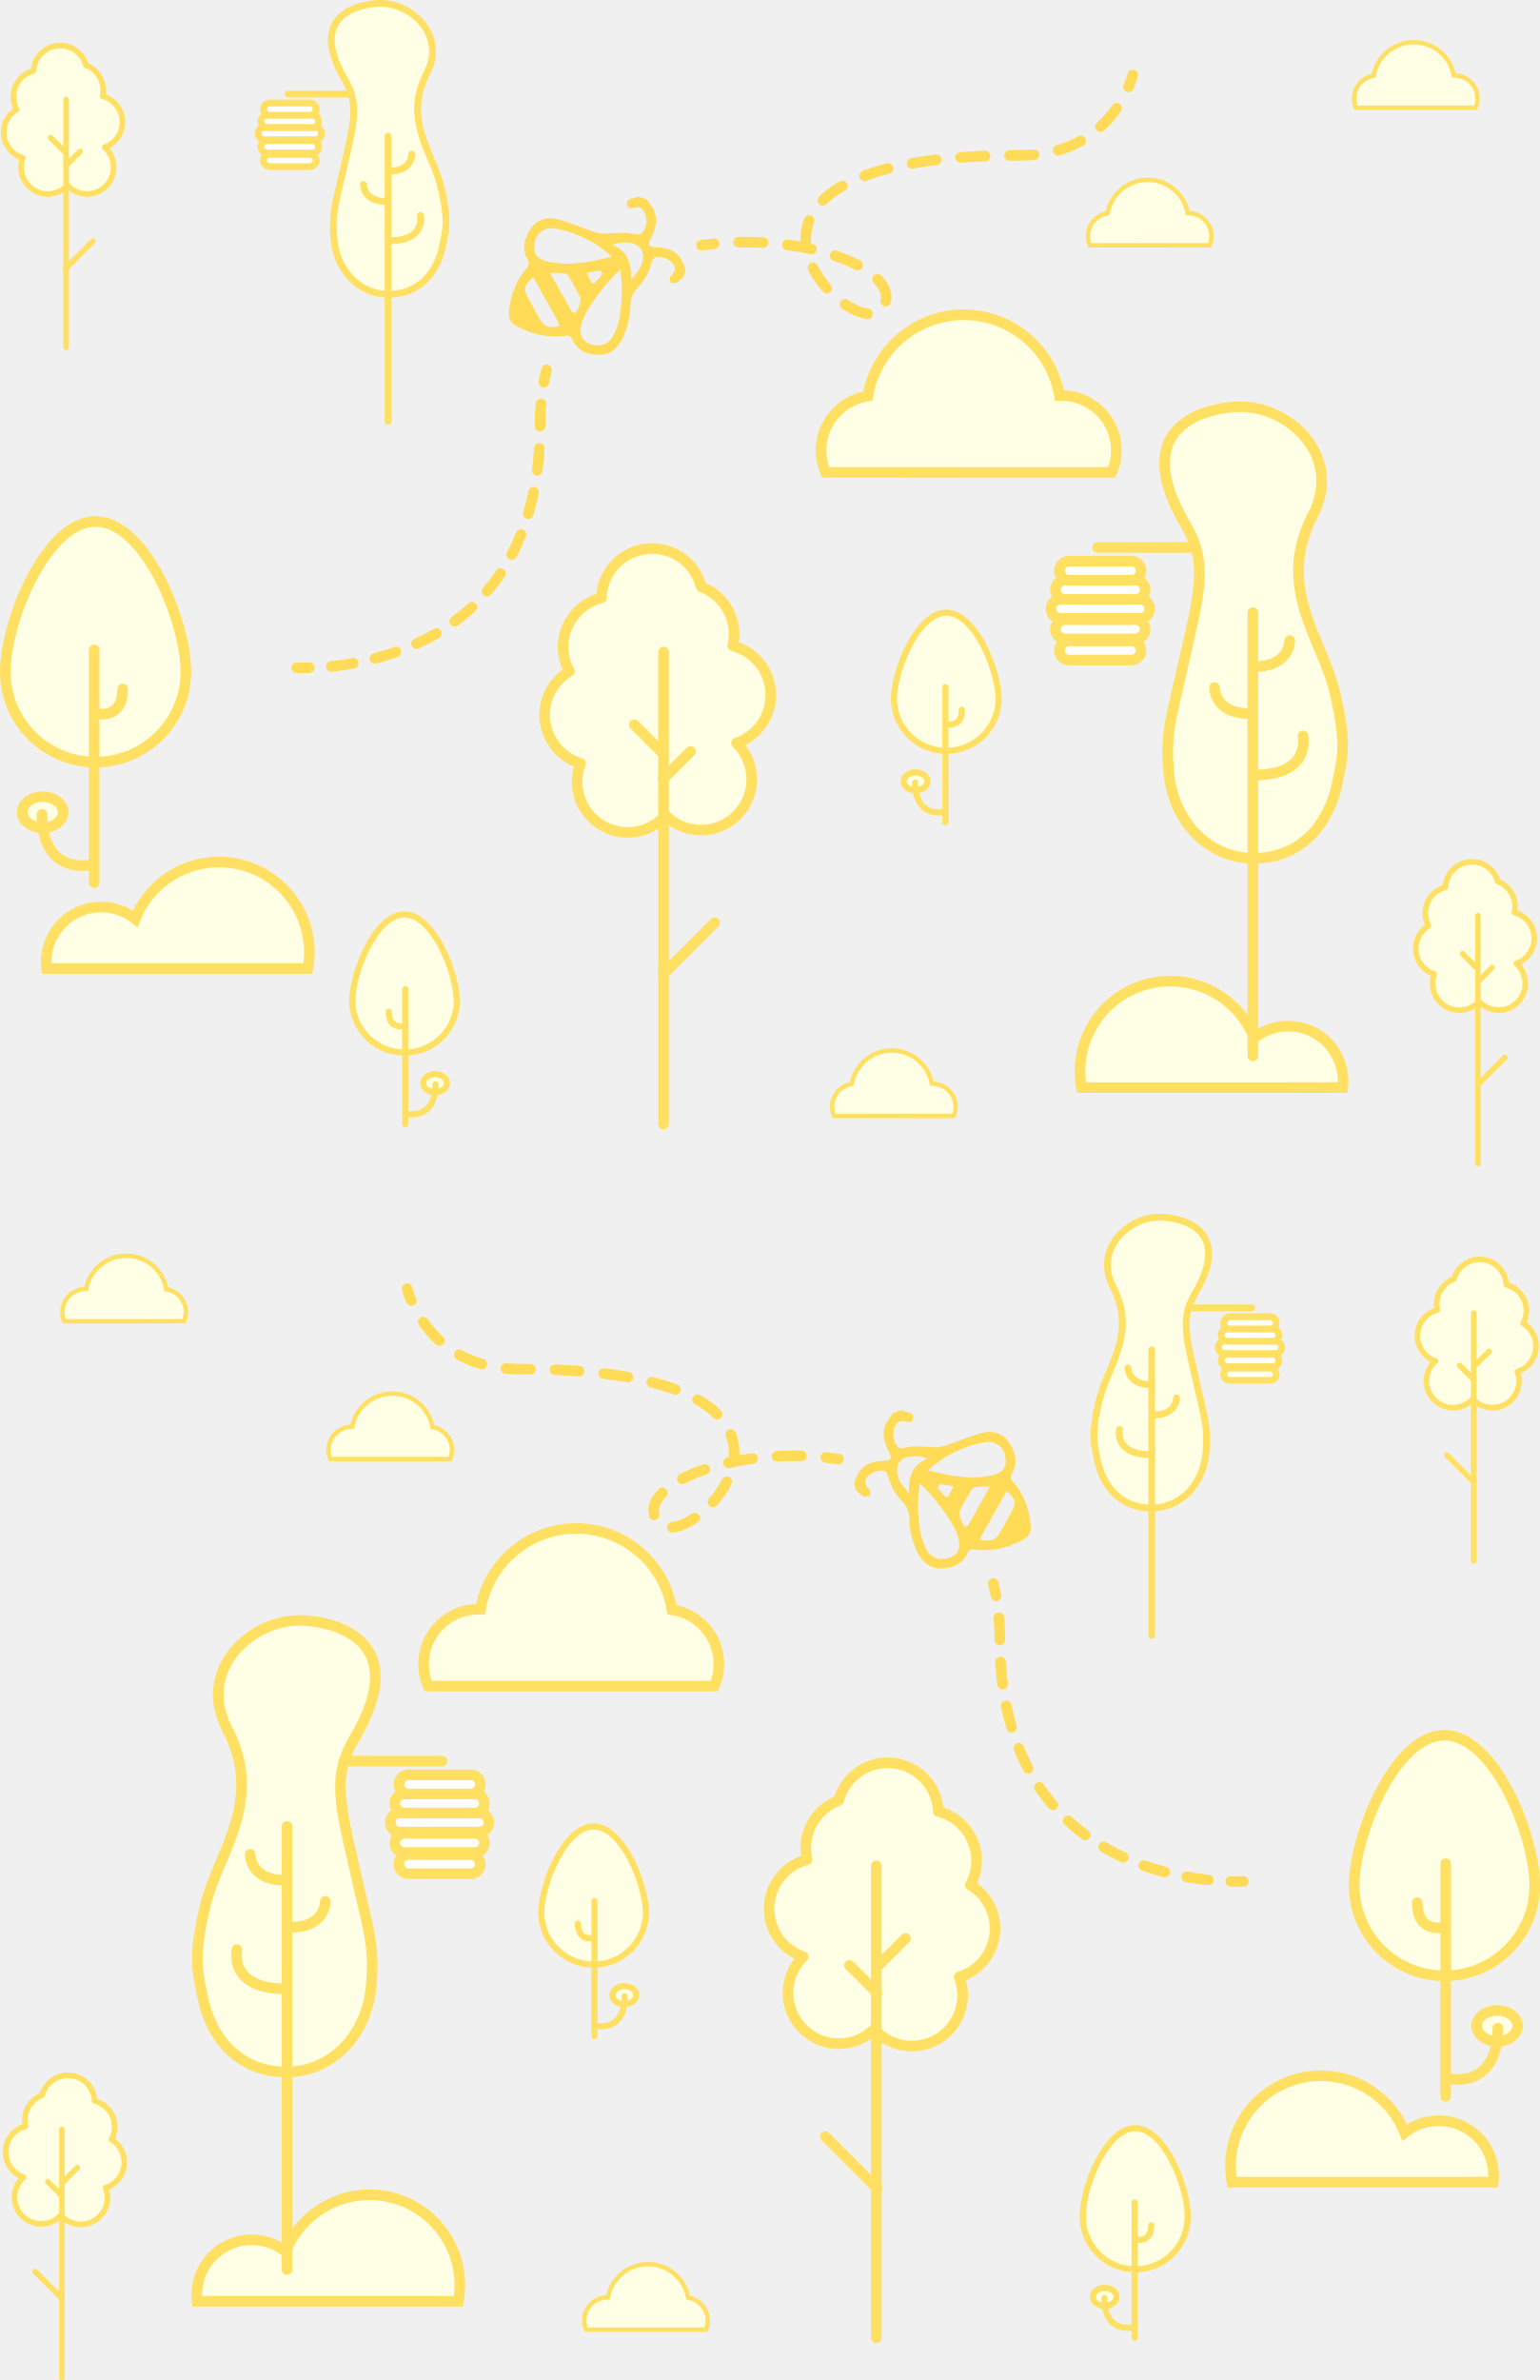
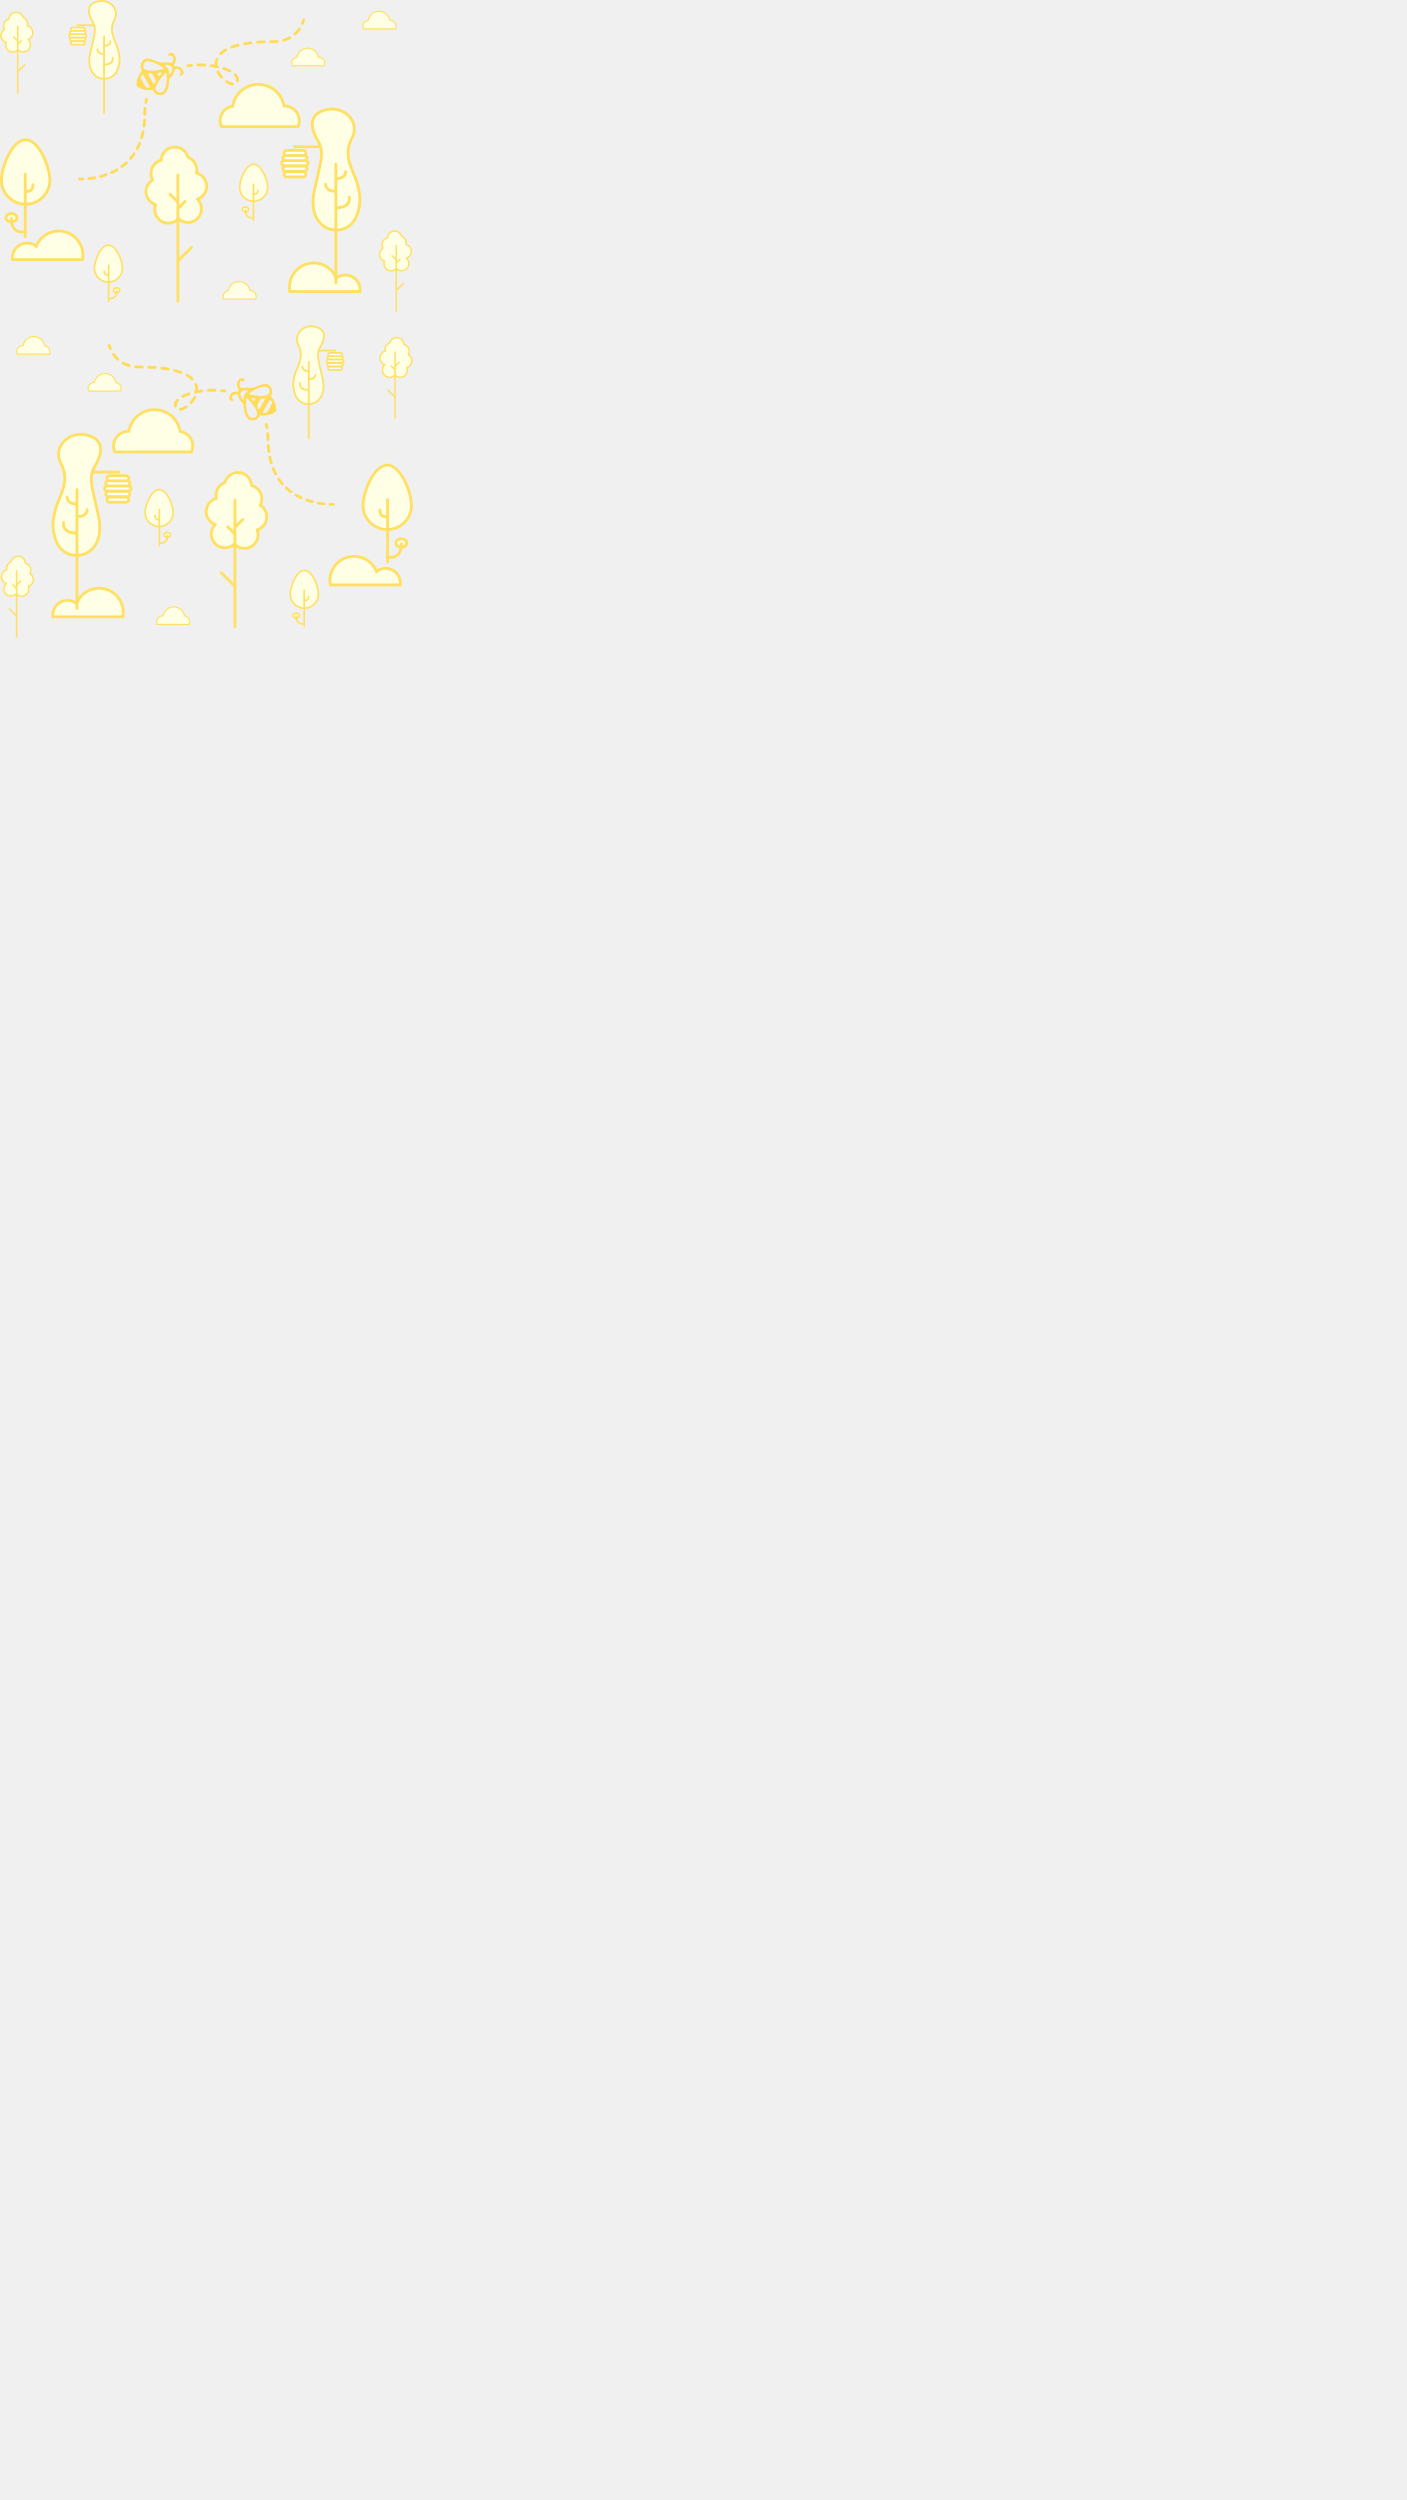
- <svg xmlns="http://www.w3.org/2000/svg" id="Layer_1" data-name="Layer 1" width="364.59" height="563.4" viewBox="0 0 364.59 563.4">
+ <svg xmlns="http://www.w3.org/2000/svg" version="1.1" id="Layer_1" x="0px" y="0px" viewBox="0 0 1242 2208" style="enable-background:new 0 0 1242 2208;" xml:space="preserve">
  <defs>
    <style>
      .cls-1, .cls-10, .cls-12, .cls-15, .cls-2, .cls-3, .cls-8 {
        fill: none;
      }

      .cls-1, .cls-2, .cls-3 {
        stroke: #ffdb58;
      }

      .cls-1, .cls-10, .cls-11, .cls-12, .cls-13, .cls-14, .cls-15, .cls-16, .cls-2, .cls-3, .cls-7, .cls-8, .cls-9 {
        stroke-linecap: round;
        stroke-linejoin: round;
      }

      .cls-1, .cls-13, .cls-2, .cls-3, .cls-5, .cls-7, .cls-8 {
        stroke-width: 2.51px;
      }

      .cls-2 {
        stroke-dasharray: 5.8 5.8 5.8 5.8 5.8 5.8;
      }

      .cls-3 {
        stroke-dasharray: 5.24 5.24 5.24 5.24 5.24 5.24;
      }

      .cls-4 {
        fill: #ffdb58;
      }

      .cls-11, .cls-14, .cls-5, .cls-6, .cls-7, .cls-9 {
        fill: #ffffe5;
      }

      .cls-10, .cls-11, .cls-12, .cls-13, .cls-14, .cls-15, .cls-16, .cls-5, .cls-6, .cls-7, .cls-8, .cls-9 {
        stroke: #ffe063;
      }

      .cls-5, .cls-6 {
        stroke-miterlimit: 10;
      }

      .cls-6 {
        stroke-width: 1.05px;
      }

      .cls-10, .cls-9 {
        stroke-width: 1.45px;
      }

      .cls-11, .cls-12 {
        stroke-width: 1.32px;
      }

      .cls-13, .cls-16 {
        fill: #fff;
      }

      .cls-14, .cls-15, .cls-16 {
        stroke-width: 1.61px;
      }
    </style>
  </defs>
  <g id="Bee">
    <g>
      <path class="cls-1" d="M364.69,80.3q1.49-.22,3-.38" transform="translate(-198.61 -22.23)" />
      <path class="cls-2" d="M373.46,79.56c19.63-.45,37.38,7,34.71,14.52a3.55,3.55,0,0,1-1.35,1.83" transform="translate(-198.61 -22.23)" />
      <path class="cls-2" d="M404,96.48C392.05,95.22,365.12,59,440.24,59c14.27,0,21.19-8,24.3-13.6" transform="translate(-198.61 -22.23)" />
      <path class="cls-1" d="M465.81,42.8a19.83,19.83,0,0,0,1-2.83" transform="translate(-198.61 -22.23)" />
    </g>
    <g>
      <path class="cls-1" d="M268.86,180.28s1.1.07,3,0" transform="translate(-198.61 -22.23)" />
      <path class="cls-3" d="M277.09,180c9.13-1,24-4.33,35.08-15.83" transform="translate(-198.61 -22.23)" />
      <path class="cls-3" d="M313.93,162.19c7.32-8.55,12.56-21.11,12.56-39.54a55.45,55.45,0,0,1,.47-7.36" transform="translate(-198.61 -22.23)" />
      <path class="cls-1" d="M327.38,112.69q.29-1.51.66-2.93" transform="translate(-198.61 -22.23)" />
    </g>
    <g id="_5DqBM2.tif" data-name="5DqBM2.tif">
      <path class="cls-4" d="M360.52,87.65a8.1,8.1,0,0,1-1.64,1.48c-.43.22-1.09,0-1.64-.05,0-.5-.13-1.18.14-1.46.89-.93,1.51-1.79.58-3a4.64,4.64,0,0,0-4-1.51A1.48,1.48,0,0,0,353,84a13.59,13.59,0,0,1-3.75,6.71,5.57,5.57,0,0,0-1.36,3.71,20,20,0,0,1-1.87,7.91c-1.16,2.21-2.76,3.81-5.35,3.87-2.83.07-5.32-.84-6.56-3.63-.49-1.1-1.18-.89-2-.8a18.49,18.49,0,0,1-11.23-2.38,2.94,2.94,0,0,1-1.74-3.11,17.58,17.58,0,0,1,4.08-10.49c.56-.66.92-1.12.34-2.09-1.52-2.54-.79-5.06.71-7.32a5.52,5.52,0,0,1,6.16-2.28c2.83.68,5.52,1.89,8.29,2.82a8.18,8.18,0,0,0,2.88.63c2.66-.14,5.29-.55,7.93.22a1.56,1.56,0,0,0,1.29-.59,4.58,4.58,0,0,0,.37-4.67,1.85,1.85,0,0,0-2.15-1.18c-.79.13-1.77.58-2-.61s.89-1.46,1.83-1.67a6.31,6.31,0,0,0,.75-.27l2,.56c2.79,3.19,3,5.59,1,9.47-.7,1.33-.35,1.89,1.21,1.94,4.13.13,5.94,1.49,7.11,5.34ZM343.44,83a25.58,25.58,0,0,0-8-5.11A23.57,23.57,0,0,0,330,76.33a4,4,0,0,0-4.83,3.57c-.4,2.44.54,3.71,3.47,4.33C333.67,85.28,338.54,84.17,343.44,83Zm2,3.06a45.84,45.84,0,0,0-7.9,9.9,13.92,13.92,0,0,0-1.21,2.8c-.9,3,.46,5,3.6,5.19a3.84,3.84,0,0,0,3.74-2,15,15,0,0,0,1.9-6.62A32.5,32.5,0,0,0,345.46,86.07Zm-20.58,1.8c-2.26,2-2.41,2.76-1.12,5.08l2.58,4.65c1,1.82,1.92,2.25,3.95,2,.83-.09.92-.42.57-1C328.89,95,326.89,91.45,324.89,87.87Zm3.94-1.06C330.64,90.06,332.28,93,334,96a.85.85,0,0,0,.77.29c.72-.36,1.58-3.07,1.2-3.77-.87-1.62-1.76-3.23-2.68-4.81a1.49,1.49,0,0,0-.89-.72C331.31,86.82,330.24,86.85,328.82,86.81ZM348,88.38c2.72-2.64,3.52-5.38,2.34-7.19-1-1.55-3.73-2.09-6.79-1C347.31,81.67,348.13,84.61,348,88.38Zm-6.75-1.22c-.2-.32-.41-.9-.56-.89-1.05.1-2.1.32-3.14.51.35.78.67,1.58,1.09,2.32a.83.83,0,0,0,.78.14C340,88.62,340.56,87.93,341.23,87.16Z" transform="translate(-198.61 -22.23)" />
    </g>
  </g>
  <path class="cls-5" d="M271.51,251.5a21.38,21.38,0,0,0-40.89-11.76A13,13,0,0,0,209.55,250a13.15,13.15,0,0,0,.09,1.5Z" transform="translate(-198.61 -22.23)" />
  <path class="cls-5" d="M454.67,279.69a21.38,21.38,0,0,1,40.89-11.76,13,13,0,0,1,21.06,10.25,13.15,13.15,0,0,1-.09,1.5Z" transform="translate(-198.61 -22.23)" />
  <path class="cls-5" d="M461.84,134.06a13,13,0,0,0-12-18.21h-.38a23,23,0,0,0-45.36.14,13,13,0,0,0-10,18.06Z" transform="translate(-198.61 -22.23)" />
  <path class="cls-6" d="M485,80.31a5.46,5.46,0,0,0-5-7.63h-.16a9.66,9.66,0,0,0-19,.06,5.46,5.46,0,0,0-4.18,7.56Z" transform="translate(-198.61 -22.23)" />
  <path class="cls-6" d="M424.42,286.41a5.46,5.46,0,0,0-5-7.63h-.16a9.66,9.66,0,0,0-19,.06,5.46,5.46,0,0,0-4.18,7.56Z" transform="translate(-198.61 -22.23)" />
  <path class="cls-6" d="M548,47.73a5.46,5.46,0,0,0-5-7.63h-.16a9.66,9.66,0,0,0-19,.06,5.46,5.46,0,0,0-4.18,7.56Z" transform="translate(-198.61 -22.23)" />
  <g>
    <path class="cls-7" d="M199.86,181.26c0-11.81,9.57-35.58,21.38-35.58s21.38,23.77,21.38,35.58a21.38,21.38,0,0,1-42.76,0Z" transform="translate(-198.61 -22.23)" />
    <ellipse class="cls-7" cx="10.11" cy="192.27" rx="4.84" ry="3.67" />
    <path class="cls-8" d="M220.91,231.2V176.08m.65,15.1s6.09,1.43,6.09-5.85M208.55,215c0,14.37,11.25,12,11.25,12" transform="translate(-198.61 -22.23)" />
  </g>
  <g>
    <path class="cls-9" d="M410.25,187.91c0-6.85,5.55-20.65,12.41-20.65s12.41,13.79,12.41,20.65a12.41,12.41,0,0,1-24.81,0Z" transform="translate(-198.61 -22.23)" />
    <ellipse class="cls-9" cx="216.77" cy="184.97" rx="2.81" ry="2.13" />
    <path class="cls-10" d="M422.46,216.9v-32m.37,8.76s3.54.83,3.54-3.4m-11.08,17.22c0,8.34,6.53,7,6.53,7" transform="translate(-198.61 -22.23)" />
  </g>
  <g>
    <path class="cls-9" d="M306.77,259.35c0-6.85-5.55-20.65-12.41-20.65S282,252.5,282,259.35a12.41,12.41,0,0,0,24.81,0Z" transform="translate(-198.61 -22.23)" />
    <ellipse class="cls-9" cx="103.02" cy="256.41" rx="2.81" ry="2.13" />
    <path class="cls-10" d="M294.56,256.35v32m-3.91-26.62c0,4.23,3.54,3.4,3.54,3.4m1,20.8s6.53,1.36,6.53-7" transform="translate(-198.61 -22.23)" />
  </g>
  <g>
    <path class="cls-7" d="M381.11,186.77a12,12,0,0,0-9-11.64,12,12,0,0,0-7.48-14A12,12,0,0,0,341,163.76a12,12,0,0,0-7.58,17.4,12,12,0,0,0,2.64,21.78,12,12,0,0,0,20.12,12.36A12,12,0,1,0,373,198.13,12,12,0,0,0,381.11,186.77Z" transform="translate(-198.61 -22.23)" />
    <path class="cls-8" d="M355.72,288.33V176.59m-.42,23.71-6.51-6.51m6.77,59.13,12.28-12.28m-12.26-34,6.51-6.51" transform="translate(-198.61 -22.23)" />
  </g>
  <g>
    <path class="cls-11" d="M561.88,244.34a6.32,6.32,0,0,0-4.72-6.11,6.31,6.31,0,0,0-3.93-7.34,6.31,6.31,0,0,0-12.39,1.37,6.32,6.32,0,0,0-4,9.13,6.32,6.32,0,0,0,1.39,11.43,6.31,6.31,0,0,0,10.56,6.49,6.31,6.31,0,1,0,8.82-9A6.32,6.32,0,0,0,561.88,244.34Z" transform="translate(-198.61 -22.23)" />
    <path class="cls-12" d="M548.55,297.66V239m-.22,12.45L544.91,248m3.55,31,6.45-6.45m-6.43-17.86,3.42-3.42" transform="translate(-198.61 -22.23)" />
  </g>
  <g>
    <path class="cls-11" d="M227.59,51.13A6.32,6.32,0,0,0,222.87,45a6.31,6.31,0,0,0-3.93-7.34A6.31,6.31,0,0,0,206.55,39a6.32,6.32,0,0,0-4,9.13A6.32,6.32,0,0,0,204,59.61a6.31,6.31,0,0,0,10.56,6.49,6.31,6.31,0,1,0,8.82-9A6.32,6.32,0,0,0,227.59,51.13Z" transform="translate(-198.61 -22.23)" />
    <path class="cls-12" d="M214.26,104.45V45.79M214,58.23l-3.42-3.42m3.55,31,6.45-6.45m-6.43-17.86,3.42-3.42" transform="translate(-198.61 -22.23)" />
  </g>
  <g>
    <path class="cls-7" d="M475.37,205.36c-.9-9.19.55-13.25,2.67-22.72,4.34-19.38,7-26.42,1.34-36.08-15.15-25.66,8.34-28.2,13.36-28.06,12,.33,23.72,12.36,16.7,25.72-8.83,16.83,2.05,29.26,5,41.09,3.34,13.36,1.82,16.85,1,21.38-2,10.9-9,18.71-20,18.71S476.45,216.37,475.37,205.36Zm6.18-53.54H458.5" transform="translate(-198.61 -22.23)" />
    <path class="cls-8" d="M495.25,272.17V167.27M486.19,185s-.13,6.14,8.27,6.14M495.71,180c8.39,0,8.27-6.14,8.27-6.14m-8.27,31.82c13.53,0,11.4-9.27,11.4-9.27" transform="translate(-198.61 -22.23)" />
    <path class="cls-13" d="M463.51,159.59h-8.27m8.27,0h3a2.26,2.26,0,0,0,2.26-2.26h0a2.26,2.26,0,0,0-2.26-2.26H451.73a2.26,2.26,0,0,0-2.26,2.26h0a2.26,2.26,0,0,0,2.26,2.26h3.51m13.53,16.62h0a2.26,2.26,0,0,0-2.26-2.26H451.73a2.26,2.26,0,0,0-2.26,2.26h0a2.26,2.26,0,0,0,2.26,2.26h14.78A2.26,2.26,0,0,0,468.77,176.21Zm1-14.37h0a2.26,2.26,0,0,0-2.26-2.26H450.77a2.26,2.26,0,0,0-2.26,2.26h0a2.26,2.26,0,0,0,2.26,2.26h16.71A2.26,2.26,0,0,0,469.74,161.84Zm0,9.35h0a2.26,2.26,0,0,0-2.26-2.26H450.77a2.26,2.26,0,0,0-2.26,2.26h0a2.26,2.26,0,0,0,2.26,2.26h16.71A2.26,2.26,0,0,0,469.74,171.2Zm1.06-4.84h0a2.26,2.26,0,0,0-2.26-2.26H449.71a2.26,2.26,0,0,0-2.26,2.26h0a2.26,2.26,0,0,0,2.26,2.26h18.83A2.26,2.26,0,0,0,470.8,166.35Z" transform="translate(-198.61 -22.23)" />
  </g>
  <g>
    <path class="cls-14" d="M277.7,79c-.58-5.92.35-8.54,1.72-14.63,2.8-12.48,4.53-17,.86-23.24C270.52,24.59,285.65,23,288.89,23c7.75.22,15.28,8,10.76,16.57C294,50.45,301,58.46,302.88,66.08c2.15,8.61,1.17,10.85.65,13.77-1.26,7-5.78,12.05-12.91,12.05S278.39,86.09,277.7,79Zm4-34.49H266.83" transform="translate(-198.61 -22.23)" />
    <path class="cls-15" d="M290.5,122V54.46M284.66,65.9s-.08,4,5.33,4m.81-7.18c5.41,0,5.33-4,5.33-4m-5.33,20.5c8.72,0,7.34-6,7.34-6" transform="translate(-198.61 -22.23)" />
    <path class="cls-16" d="M270.06,49.51h-5.33m5.33,0H272a1.46,1.46,0,0,0,1.45-1.45h0A1.46,1.46,0,0,0,272,46.61h-9.52A1.46,1.46,0,0,0,261,48.06h0a1.46,1.46,0,0,0,1.45,1.45h2.26m8.72,10.71h0A1.46,1.46,0,0,0,272,58.77h-9.52A1.46,1.46,0,0,0,261,60.22h0a1.46,1.46,0,0,0,1.45,1.45H272A1.46,1.46,0,0,0,273.45,60.22Zm.62-9.25h0a1.46,1.46,0,0,0-1.45-1.45H261.85A1.46,1.46,0,0,0,260.4,51h0a1.46,1.46,0,0,0,1.45,1.45h10.77A1.46,1.46,0,0,0,274.07,51Zm0,6h0a1.46,1.46,0,0,0-1.45-1.45H261.85A1.46,1.46,0,0,0,260.4,57h0a1.46,1.46,0,0,0,1.45,1.45h10.77A1.46,1.46,0,0,0,274.07,57Zm.68-3.12h0a1.46,1.46,0,0,0-1.45-1.45H261.17a1.46,1.46,0,0,0-1.45,1.45h0a1.46,1.46,0,0,0,1.45,1.45H273.3A1.46,1.46,0,0,0,274.75,53.87Z" transform="translate(-198.61 -22.23)" />
  </g>
  <g id="Bee-2" data-name="Bee">
    <g>
      <path class="cls-1" d="M397.13,367.61q-1.49-.22-3-.38" transform="translate(-198.61 -22.23)" />
      <path class="cls-2" d="M388.36,366.87c-19.63-.45-37.38,7-34.71,14.52a3.55,3.55,0,0,0,1.35,1.83" transform="translate(-198.61 -22.23)" />
      <path class="cls-2" d="M357.78,383.79c12-1.26,38.92-37.47-36.21-37.47-14.27,0-21.19-8-24.3-13.6" transform="translate(-198.61 -22.23)" />
      <path class="cls-1" d="M296,330.11a19.83,19.83,0,0,1-1-2.83" transform="translate(-198.61 -22.23)" />
    </g>
    <g>
      <path class="cls-1" d="M493,467.59s-1.1.07-3,0" transform="translate(-198.61 -22.23)" />
      <path class="cls-3" d="M484.73,467.27c-9.13-1-24-4.33-35.08-15.83" transform="translate(-198.61 -22.23)" />
      <path class="cls-3" d="M447.89,449.51C440.57,441,435.33,428.4,435.33,410a55.45,55.45,0,0,0-.47-7.36" transform="translate(-198.61 -22.23)" />
      <path class="cls-1" d="M434.44,400q-.29-1.51-.66-2.93" transform="translate(-198.61 -22.23)" />
    </g>
    <g id="_5DqBM2.tif-2" data-name="5DqBM2.tif">
      <path class="cls-4" d="M400.85,373.39c1.17-3.85,3-5.21,7.11-5.34,1.57,0,1.92-.61,1.21-1.94-2-3.88-1.8-6.28,1-9.47l2-.56a6.31,6.31,0,0,0,.75.27c.94.21,2.08.33,1.83,1.67s-1.22.74-2,.61a1.85,1.85,0,0,0-2.15,1.18,4.58,4.58,0,0,0,.37,4.67,1.56,1.56,0,0,0,1.29.59c2.64-.76,5.28-.36,7.93-.22a8.18,8.18,0,0,0,2.88-.63c2.77-.93,5.47-2.14,8.29-2.82a5.52,5.52,0,0,1,6.16,2.28c1.49,2.25,2.22,4.77.71,7.32-.58,1-.22,1.43.34,2.09a17.58,17.58,0,0,1,4.08,10.49,2.94,2.94,0,0,1-1.74,3.11,18.49,18.49,0,0,1-11.23,2.38c-.8-.09-1.49-.3-2,.8-1.24,2.79-3.73,3.69-6.56,3.63-2.59-.06-4.2-1.66-5.35-3.87a20,20,0,0,1-1.87-7.91,5.57,5.57,0,0,0-1.36-3.71,13.59,13.59,0,0,1-3.75-6.71,1.48,1.48,0,0,0-.87-.92,4.64,4.64,0,0,0-4,1.51c-.93,1.24-.31,2.1.58,3,.27.28.1,1,.14,1.46-.56,0-1.21.27-1.64.05A8.1,8.1,0,0,1,401.3,375Zm32.31-1.85c2.93-.61,3.87-1.88,3.47-4.33a4,4,0,0,0-4.83-3.57,23.57,23.57,0,0,0-5.47,1.57,25.58,25.58,0,0,0-8,5.11C423.28,371.49,428.14,372.59,433.16,371.54Zm-16.93,11.1a15,15,0,0,0,1.9,6.62,3.84,3.84,0,0,0,3.74,2c3.14-.23,4.5-2.16,3.6-5.19a13.92,13.92,0,0,0-1.21-2.8,45.84,45.84,0,0,0-7.9-9.9A32.5,32.5,0,0,0,416.23,382.64Zm14.72,3.25c-.35.62-.26,1,.57,1,2,.22,2.93-.2,3.95-2l2.58-4.65c1.29-2.32,1.14-3.05-1.12-5.08C434.93,378.77,432.93,382.33,430.95,385.89Zm-1.49-11.63a1.49,1.49,0,0,0-.89.72c-.93,1.58-1.82,3.19-2.68,4.81-.38.7.48,3.42,1.2,3.77a.85.85,0,0,0,.77-.29c1.68-2.94,3.32-5.9,5.14-9.15C431.57,374.16,430.51,374.14,429.46,374.26Zm-11.15-6.8c-3.07-1-5.78-.51-6.79,1-1.18,1.81-.38,4.55,2.34,7.19C413.68,371.93,414.5,369,418.3,367.46Zm4.12,9.09a.83.83,0,0,0,.78-.14c.41-.74.73-1.54,1.09-2.32-1-.18-2.09-.41-3.14-.51-.15,0-.37.57-.56.89C421.26,375.25,421.81,375.94,422.43,376.55Z" transform="translate(-198.61 -22.23)" />
    </g>
  </g>
  <path class="cls-5" d="M490.31,538.81a21.38,21.38,0,0,1,40.89-11.76,13,13,0,0,1,21.06,10.25,13.15,13.15,0,0,1-.09,1.5Z" transform="translate(-198.61 -22.23)" />
  <path class="cls-5" d="M307.14,567a21.38,21.38,0,0,0-40.89-11.76,13,13,0,0,0-21.06,10.25,13.15,13.15,0,0,0,.09,1.5Z" transform="translate(-198.61 -22.23)" />
  <path class="cls-5" d="M300,421.37a13,13,0,0,1,12-18.21h.38a23,23,0,0,1,45.36.14,13,13,0,0,1,10,18.06Z" transform="translate(-198.61 -22.23)" />
  <path class="cls-6" d="M276.84,367.62a5.46,5.46,0,0,1,5-7.63H282a9.66,9.66,0,0,1,19,.06,5.46,5.46,0,0,1,4.18,7.56Z" transform="translate(-198.61 -22.23)" />
  <path class="cls-6" d="M337.39,573.72a5.46,5.46,0,0,1,5-7.63h.16a9.66,9.66,0,0,1,19,.06,5.46,5.46,0,0,1,4.18,7.56Z" transform="translate(-198.61 -22.23)" />
  <path class="cls-6" d="M213.82,335a5.46,5.46,0,0,1,5-7.63H219a9.66,9.66,0,0,1,19,.06,5.46,5.46,0,0,1,4.18,7.56Z" transform="translate(-198.61 -22.23)" />
  <g>
    <path class="cls-7" d="M562,468.57c0-11.81-9.57-35.58-21.38-35.58s-21.38,23.77-21.38,35.58a21.38,21.38,0,0,0,42.76,0Z" transform="translate(-198.61 -22.23)" />
    <ellipse class="cls-7" cx="354.49" cy="479.58" rx="4.84" ry="3.67" />
    <path class="cls-8" d="M540.91,463.39v55.12m-6.74-45.88c0,7.29,6.09,5.85,6.09,5.85M542,514.34s11.25,2.34,11.25-12" transform="translate(-198.61 -22.23)" />
  </g>
  <g>
    <path class="cls-9" d="M351.57,475.23c0-6.85-5.55-20.65-12.41-20.65s-12.41,13.79-12.41,20.65a12.41,12.41,0,0,0,24.81,0Z" transform="translate(-198.61 -22.23)" />
    <ellipse class="cls-9" cx="147.82" cy="472.29" rx="2.81" ry="2.13" />
    <path class="cls-10" d="M339.36,472.22v32m-3.91-26.62c0,4.23,3.54,3.4,3.54,3.4m1,20.8s6.53,1.36,6.53-7" transform="translate(-198.61 -22.23)" />
  </g>
  <g>
    <path class="cls-9" d="M455,546.66c0-6.85,5.55-20.65,12.41-20.65s12.41,13.79,12.41,20.65a12.41,12.41,0,1,1-24.81,0Z" transform="translate(-198.61 -22.23)" />
    <ellipse class="cls-9" cx="261.57" cy="543.72" rx="2.81" ry="2.13" />
    <path class="cls-10" d="M467.26,575.65v-32m.37,8.76s3.54.83,3.54-3.4m-11.08,17.22c0,8.34,6.53,7,6.53,7" transform="translate(-198.61 -22.23)" />
  </g>
  <g>
    <path class="cls-7" d="M380.71,474.08a12,12,0,0,1,9-11.64,12,12,0,0,1,7.48-14,12,12,0,0,1,23.59,2.61,12,12,0,0,1,7.58,17.4,12,12,0,0,1-2.64,21.78,12,12,0,0,1-20.12,12.36,12,12,0,1,1-16.81-17.16A12,12,0,0,1,380.71,474.08Z" transform="translate(-198.61 -22.23)" />
    <path class="cls-8" d="M406.1,463.91V575.65M413,481.1l-6.51,6.51M394,528l12.28,12.28m-6.54-52.81,6.51,6.51" transform="translate(-198.61 -22.23)" />
  </g>
  <g>
    <path class="cls-11" d="M199.94,531.66a6.32,6.32,0,0,1,4.72-6.11,6.31,6.31,0,0,1,3.93-7.34A6.31,6.31,0,0,1,221,519.58a6.32,6.32,0,0,1,4,9.13,6.32,6.32,0,0,1-1.39,11.43A6.31,6.31,0,0,1,213,546.63a6.31,6.31,0,1,1-8.82-9A6.32,6.32,0,0,1,199.94,531.66Z" transform="translate(-198.61 -22.23)" />
    <path class="cls-12" d="M213.27,526.31V585m3.64-49.64-3.42,3.42m-6.58,21.18,6.45,6.45m-3.43-27.72,3.42,3.42" transform="translate(-198.61 -22.23)" />
  </g>
  <g>
    <path class="cls-11" d="M534.22,338.44a6.32,6.32,0,0,1,4.72-6.11,6.31,6.31,0,0,1,3.93-7.34,6.31,6.31,0,0,1,12.39,1.37,6.32,6.32,0,0,1,4,9.13,6.32,6.32,0,0,1-1.39,11.43,6.31,6.31,0,0,1-10.56,6.49,6.31,6.31,0,1,1-8.82-9A6.32,6.32,0,0,1,534.22,338.44Z" transform="translate(-198.61 -22.23)" />
    <path class="cls-12" d="M547.55,333.1v58.66m3.64-49.64-3.42,3.42m-6.58,21.18,6.45,6.45m-3.43-27.72,3.42,3.42" transform="translate(-198.61 -22.23)" />
  </g>
  <g>
    <path class="cls-7" d="M266.4,512.71c-11.07,0-18.09-7.81-20-18.71-.81-4.53-2.34-8,1-21.38,3-11.83,13.85-24.27,5-41.09-7-13.36,4.68-25.39,16.7-25.72,5-.14,28.51,2.4,13.36,28.06-5.7,9.66-3,16.7,1.34,36.08,2.12,9.47,3.58,13.53,2.67,22.72C285.37,503.69,277.47,512.71,266.4,512.71Zm36.92-73.58H280.27" transform="translate(-198.61 -22.23)" />
    <path class="cls-8" d="M266.57,454.58v104.9m.79-81c8.39,0,8.27-6.14,8.27-6.14m-17.79-11.15s-.13,6.14,8.27,6.14m-11.4,16.41s-2.13,9.27,11.4,9.27" transform="translate(-198.61 -22.23)" />
    <path class="cls-13" d="M306.58,446.9h-8.27m8.27,0h3.51a2.26,2.26,0,0,0,2.26-2.26h0a2.26,2.26,0,0,0-2.26-2.26H295.3a2.26,2.26,0,0,0-2.26,2.26h0a2.26,2.26,0,0,0,2.26,2.26h3m14,16.62h0a2.26,2.26,0,0,0-2.26-2.26H295.3a2.26,2.26,0,0,0-2.26,2.26h0a2.26,2.26,0,0,0,2.26,2.26h14.78A2.26,2.26,0,0,0,312.34,463.52Zm1-14.37h0A2.26,2.26,0,0,0,311,446.9H294.34a2.26,2.26,0,0,0-2.26,2.26h0a2.26,2.26,0,0,0,2.26,2.26H311A2.26,2.26,0,0,0,313.3,449.16Zm0,9.35h0a2.26,2.26,0,0,0-2.26-2.26H294.34a2.26,2.26,0,0,0-2.26,2.26h0a2.26,2.26,0,0,0,2.26,2.26H311A2.26,2.26,0,0,0,313.3,458.51Zm1.06-4.84h0a2.26,2.26,0,0,0-2.26-2.26H293.27a2.26,2.26,0,0,0-2.26,2.26h0a2.26,2.26,0,0,0,2.26,2.26h18.83A2.26,2.26,0,0,0,314.36,453.67Z" transform="translate(-198.61 -22.23)" />
  </g>
  <g>
    <path class="cls-14" d="M471.21,379.22c-7.13,0-11.65-5-12.91-12.05-.52-2.92-1.51-5.17.65-13.77,1.91-7.62,8.92-15.63,3.23-26.47-4.52-8.61,3-16.36,10.76-16.57,3.24-.09,18.37,1.55,8.61,18.08-3.67,6.22-1.94,10.76.86,23.24,1.37,6.1,2.3,8.71,1.72,14.63C483.42,373.41,478.34,379.22,471.21,379.22ZM495,331.82H480.14" transform="translate(-198.61 -22.23)" />
    <path class="cls-15" d="M471.32,341.78v67.58m.51-52.19c5.41,0,5.33-4,5.33-4M465.69,346s-.08,4,5.33,4m-7.34,10.57s-1.37,6,7.34,6" transform="translate(-198.61 -22.23)" />
    <path class="cls-16" d="M497.09,336.83h-5.33m5.33,0h2.26a1.46,1.46,0,0,0,1.45-1.45h0a1.46,1.46,0,0,0-1.45-1.45h-9.52a1.46,1.46,0,0,0-1.45,1.45h0a1.46,1.46,0,0,0,1.45,1.45h1.94m9,10.71h0a1.46,1.46,0,0,0-1.45-1.45h-9.52a1.46,1.46,0,0,0-1.45,1.45h0a1.46,1.46,0,0,0,1.45,1.45h9.52A1.46,1.46,0,0,0,500.8,347.53Zm.62-9.25h0a1.46,1.46,0,0,0-1.45-1.45H489.2a1.46,1.46,0,0,0-1.45,1.45h0a1.46,1.46,0,0,0,1.45,1.45H500A1.46,1.46,0,0,0,501.42,338.28Zm0,6h0a1.46,1.46,0,0,0-1.45-1.45H489.2a1.46,1.46,0,0,0-1.45,1.45h0a1.46,1.46,0,0,0,1.45,1.45H500A1.46,1.46,0,0,0,501.42,344.31Zm.68-3.12h0a1.46,1.46,0,0,0-1.45-1.45H488.52a1.46,1.46,0,0,0-1.45,1.45h0a1.46,1.46,0,0,0,1.45,1.45h12.13A1.46,1.46,0,0,0,502.1,341.19Z" transform="translate(-198.61 -22.23)" />
  </g>
</svg>
